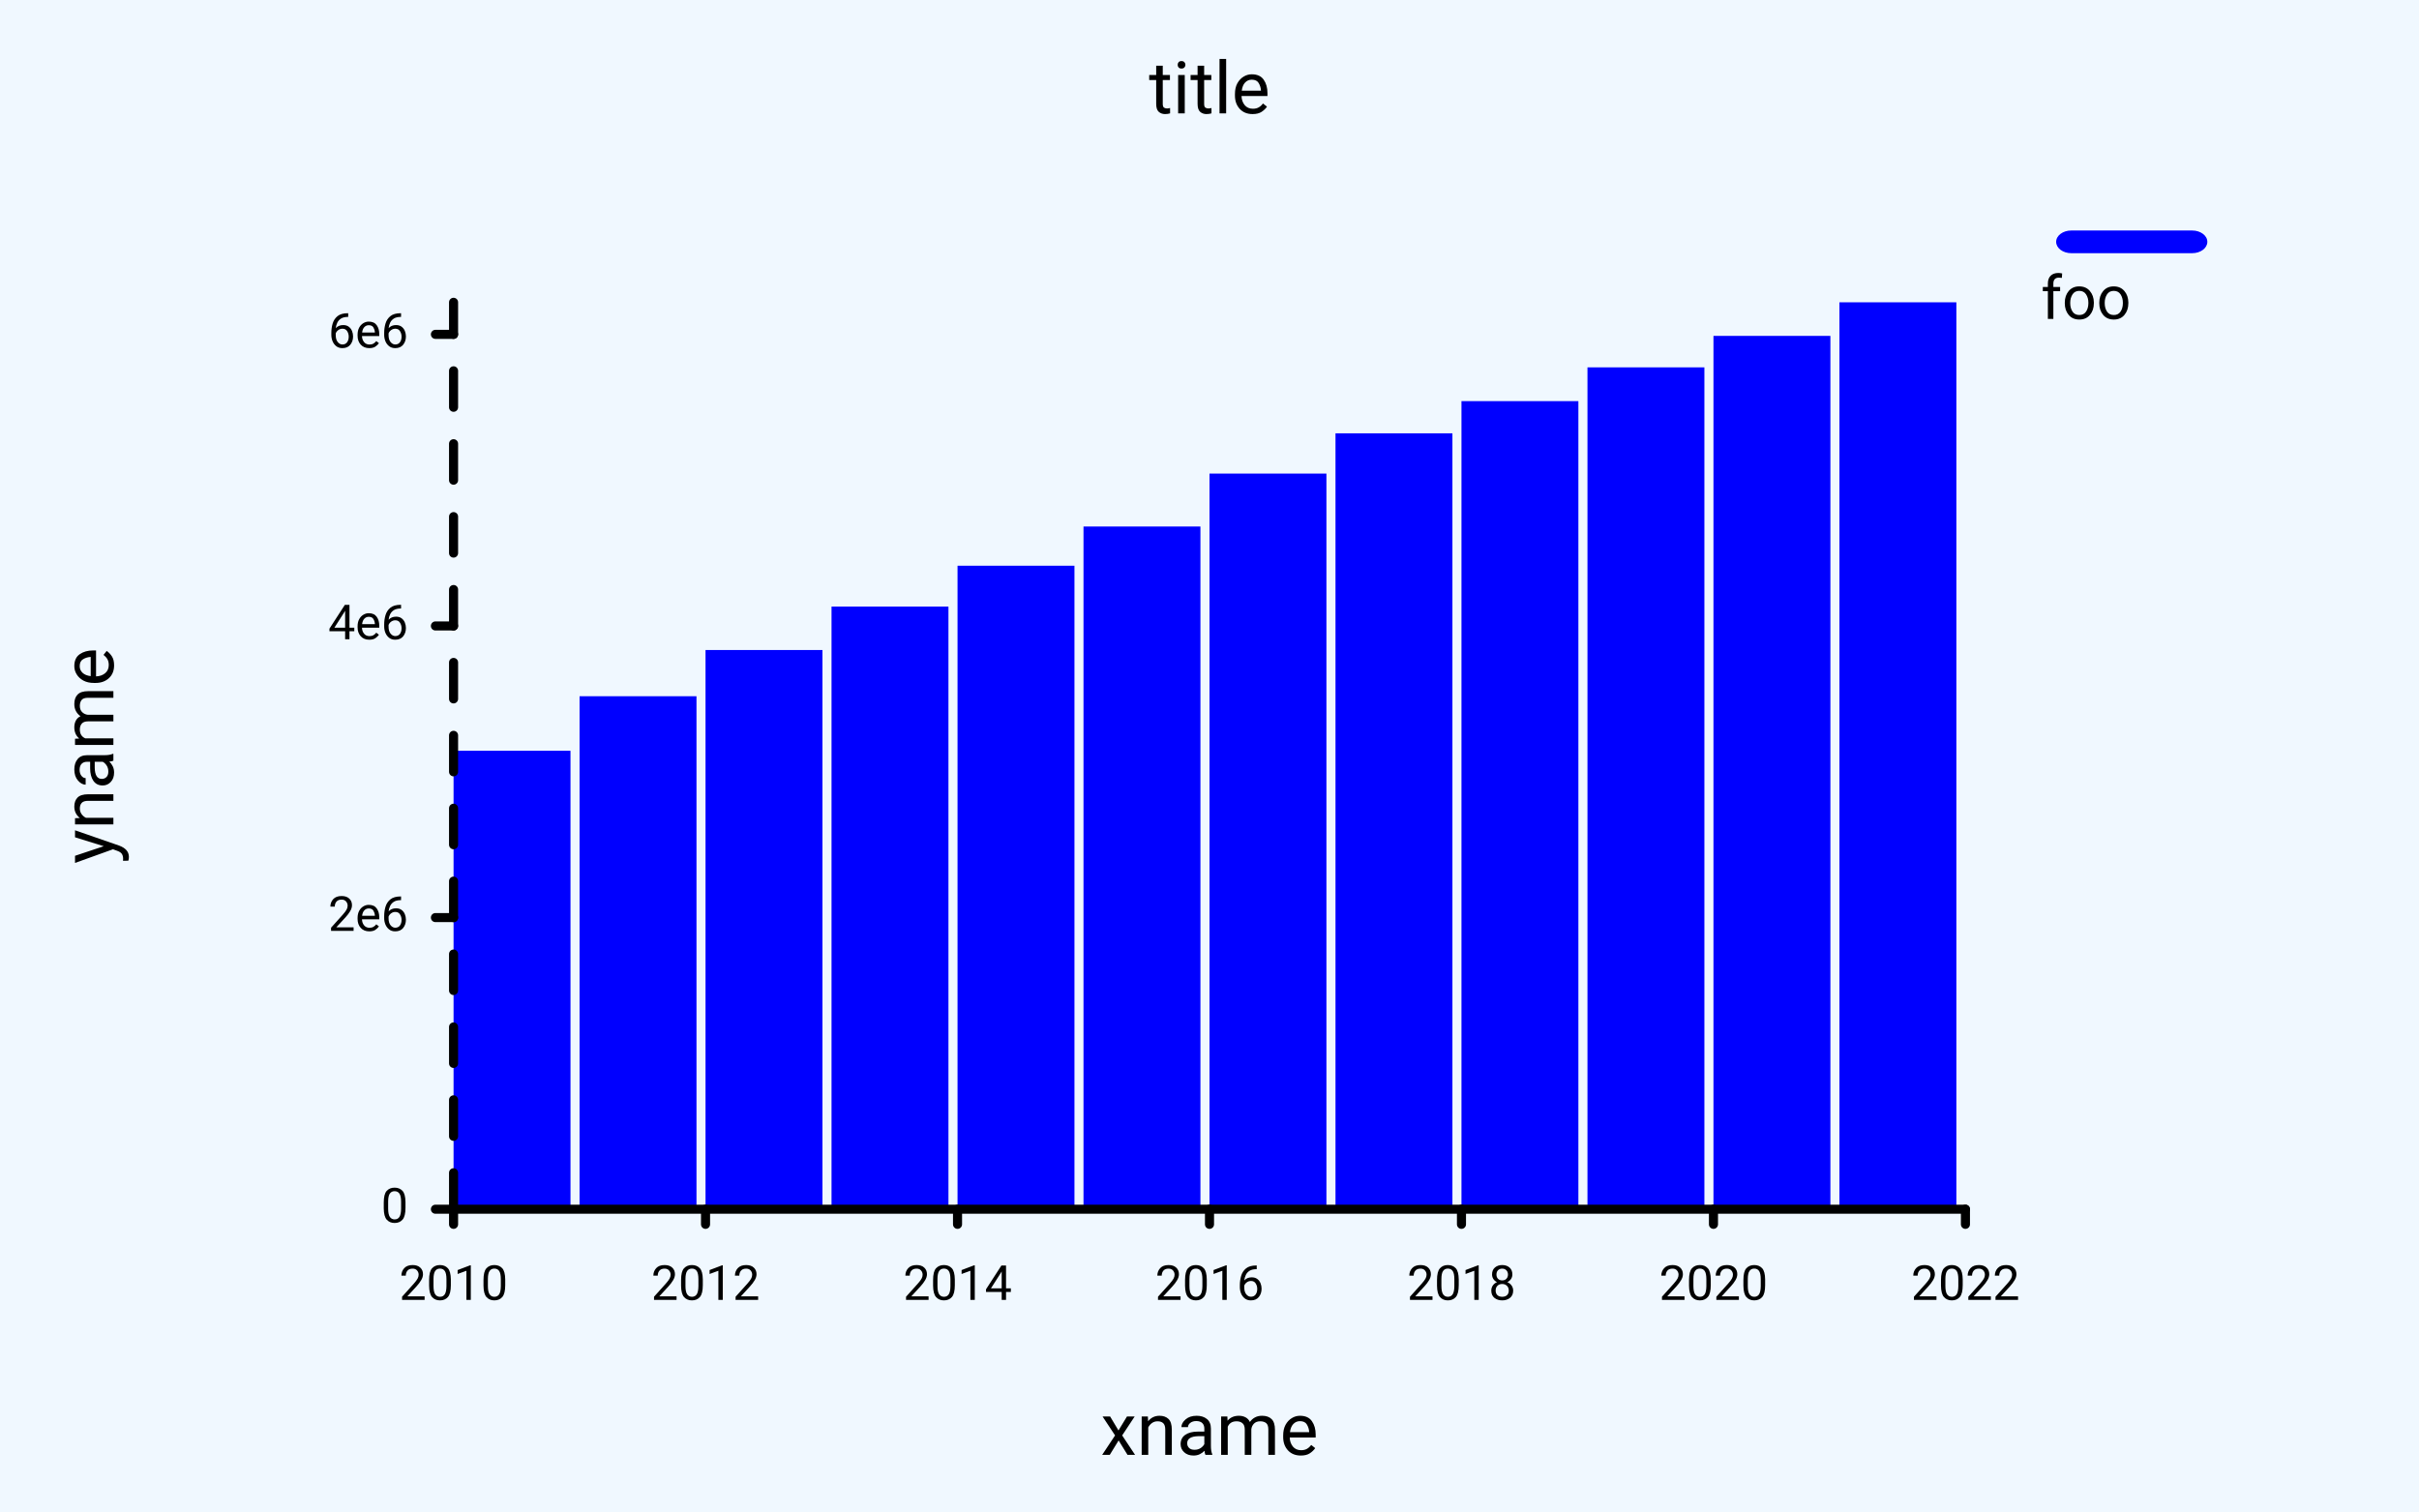
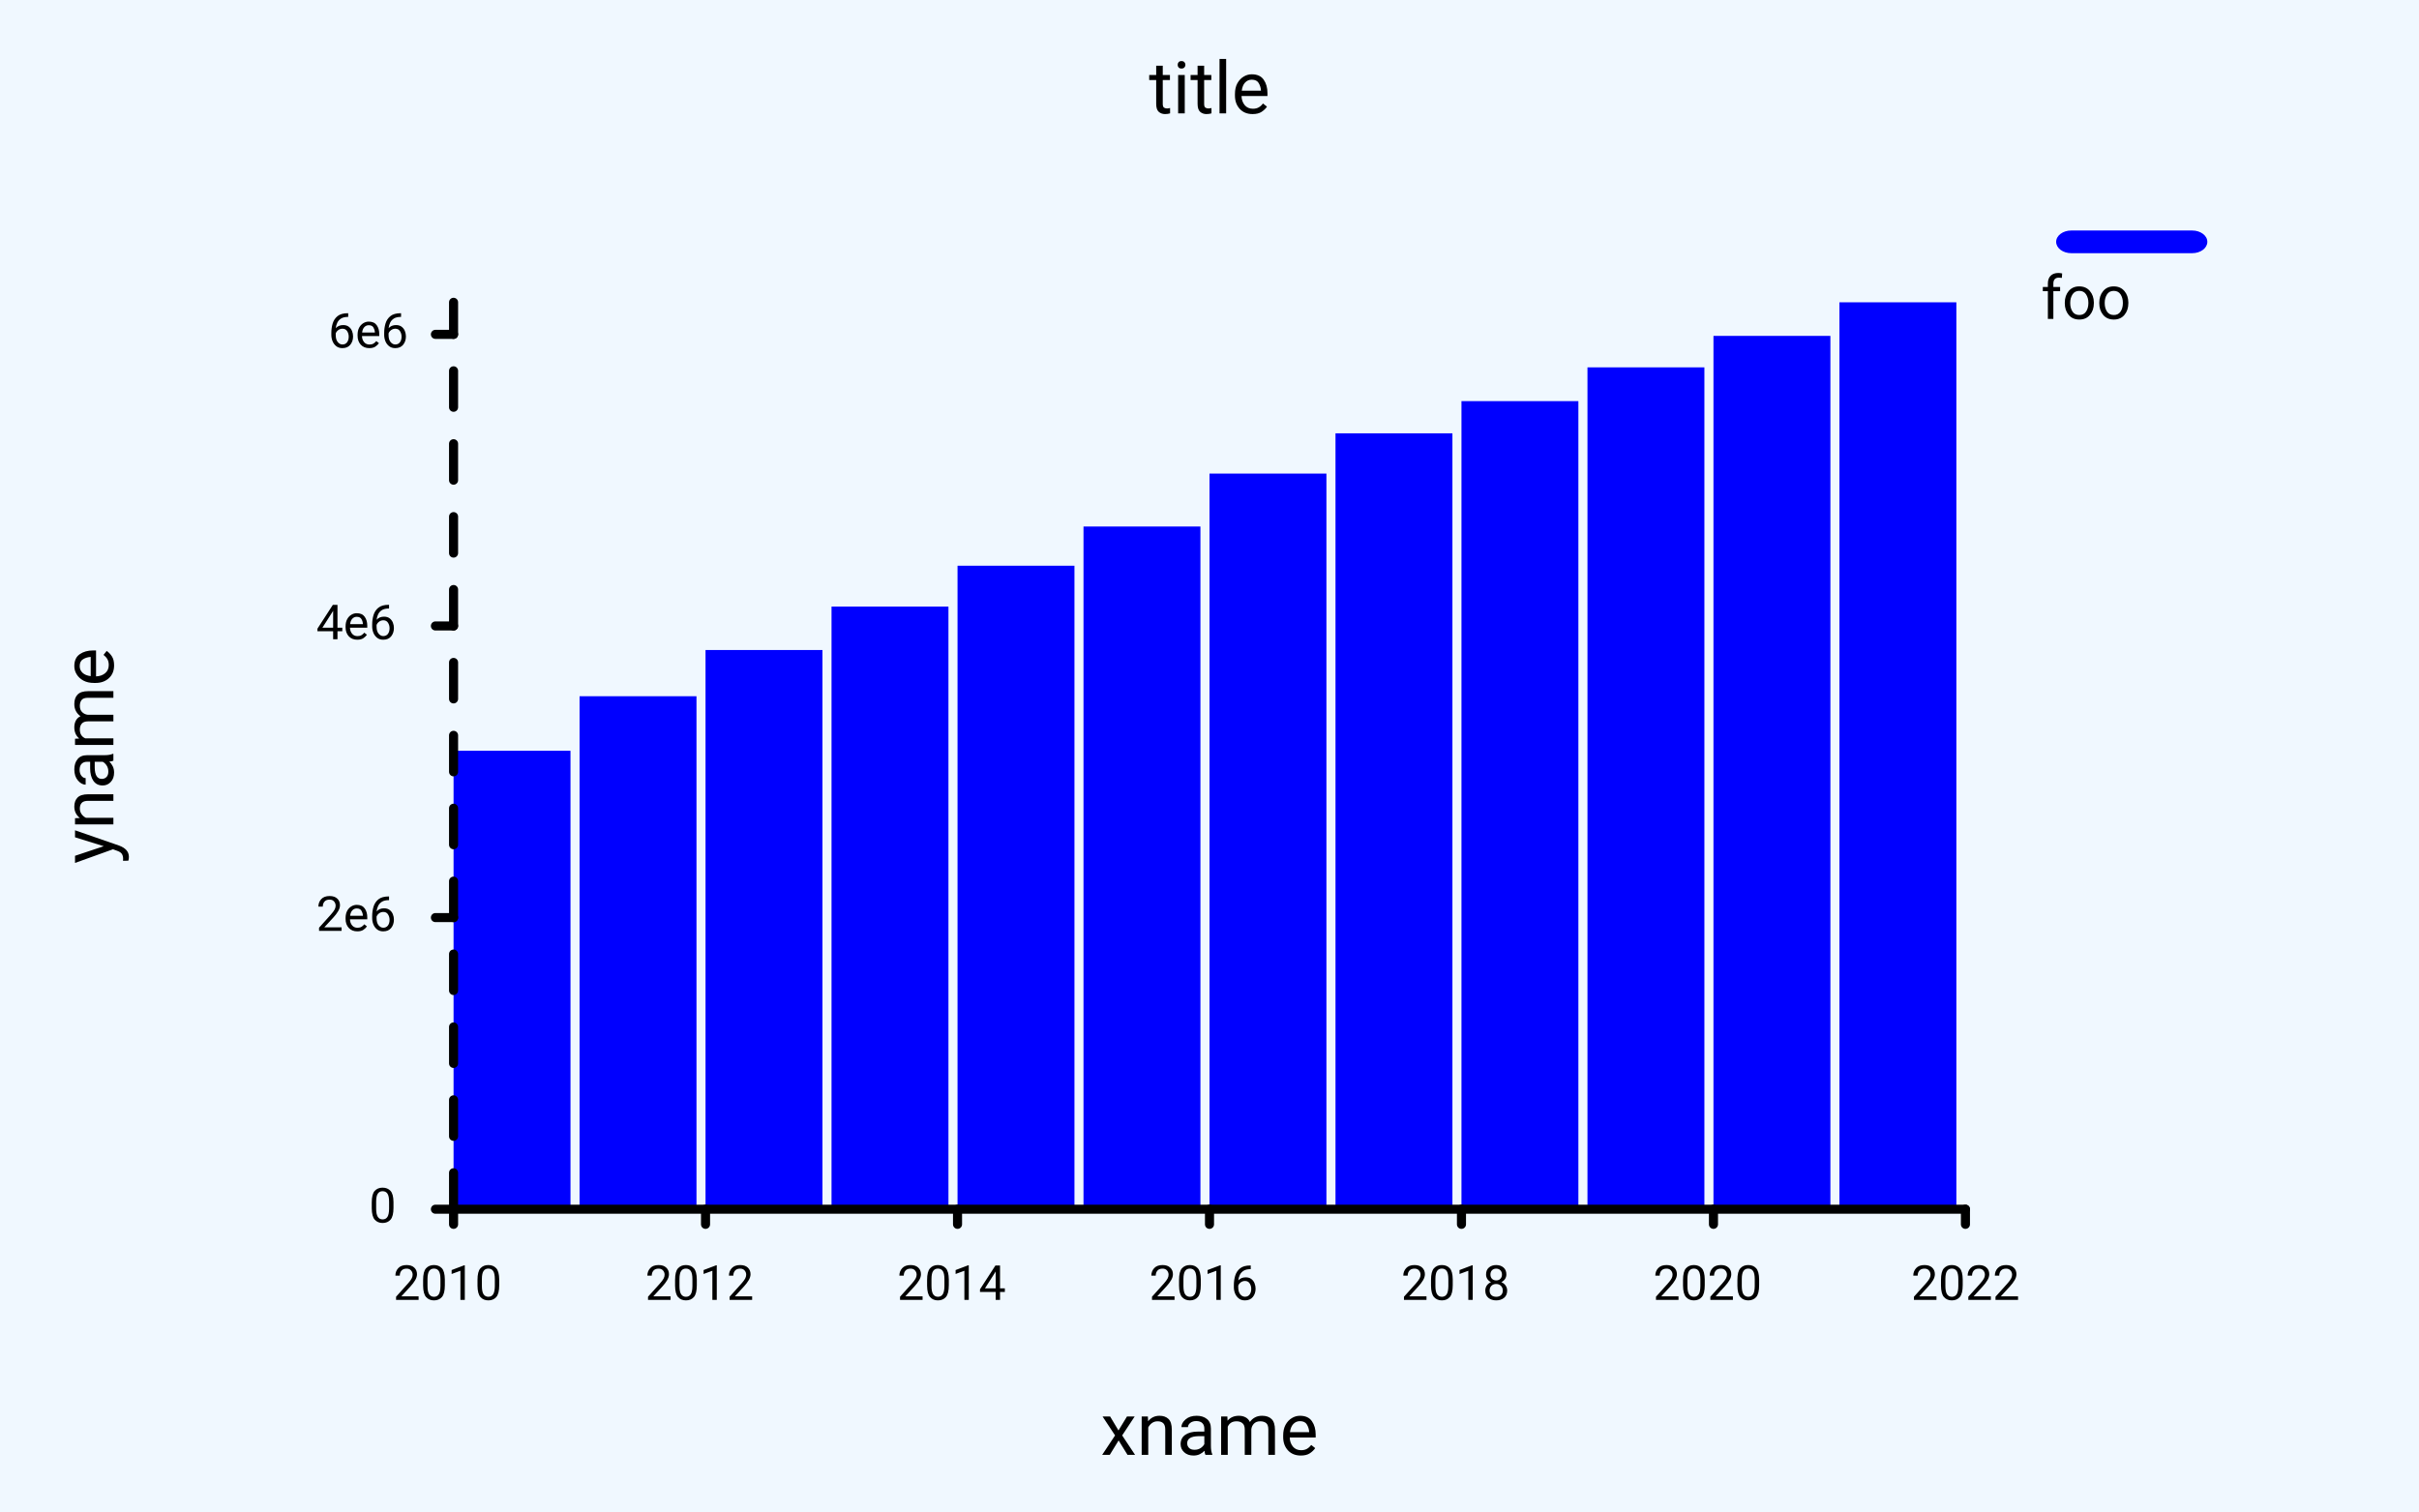
<svg xmlns="http://www.w3.org/2000/svg" class="poloto" width="800" height="500" viewBox="0 0 800 500">
  <style>
.poloto{
  stroke-linecap:round;
  stroke-linejoin:round;
  font-family:Roboto,sans-serif;
  font-size:16px;
}
.poloto_background{fill:AliceBlue;}
.poloto_scatter{stroke-width:7}
.poloto_line{stroke-width:2}
.poloto_text{fill: black;}
.poloto_name{font-size:24px;dominant-baseline:start;text-anchor:middle;}
.poloto_where{dominant-baseline:middle;text-anchor:start}
.poloto_text.poloto_legend{font-size:20px;dominant-baseline:middle;text-anchor:start;}
- .poloto_text.poloto_ticks.poloto_y{dominant-baseline:middle;text-anchor:end}
- .poloto_text.poloto_ticks.poloto_x{dominant-baseline:start;text-anchor:middle}
+ .poloto_text.poloto_ticks.poloto_y{text-anchor:end}
+ .poloto_text.poloto_ticks.poloto_x{text-anchor:middle}
.poloto_imgs.poloto_ticks{stroke: black;stroke-width:3;fill:none;stroke-dasharray:none}
.poloto_grid{stroke:gray;stroke-width:0.5}

.poloto0.poloto_stroke{stroke:blue;}
.poloto1.poloto_stroke{stroke:red;}
.poloto2.poloto_stroke{stroke:green;}
.poloto3.poloto_stroke{stroke:gold;}
.poloto4.poloto_stroke{stroke:aqua;}
.poloto5.poloto_stroke{stroke:lime;}
.poloto6.poloto_stroke{stroke:orange;}
.poloto7.poloto_stroke{stroke:chocolate;}
.poloto0.poloto_fill{fill:blue;}
.poloto1.poloto_fill{fill:red;}
.poloto2.poloto_fill{fill:green;}
.poloto3.poloto_fill{fill:gold;}
.poloto4.poloto_fill{fill:aqua;}
.poloto5.poloto_fill{fill:lime;}
.poloto6.poloto_fill{fill:orange;}
.poloto7.poloto_fill{fill:chocolate;}
	</style>
  <circle r="1e5" class="poloto_background" />
  <g id="poloto_plot0" class="poloto_plot poloto_imgs poloto_histo poloto0 poloto_fill">
    <rect x="150.00" y="248.35" width="38.667" height="151.647" />
    <rect x="191.67" y="230.31" width="38.667" height="169.687" />
    <rect x="233.33" y="215.02" width="38.667" height="184.977" />
    <rect x="275.00" y="200.65" width="38.667" height="199.35" />
    <rect x="316.67" y="187.14" width="38.667" height="212.856" />
    <rect x="358.33" y="174.17" width="38.667" height="225.831" />
    <rect x="400.00" y="156.66" width="38.667" height="243.34" />
    <rect x="441.67" y="143.34" width="38.667" height="256.662" />
    <rect x="483.33" y="132.69" width="38.667" height="267.307" />
    <rect x="525.00" y="121.52" width="38.667" height="278.483" />
    <rect x="566.67" y="111.11" width="38.667" height="288.892" />
    <rect x="608.33" y="100.00" width="38.667" height="300" />
  </g>
  <g class="poloto_legend poloto_imgs poloto_histo poloto0 poloto_fill">
    <rect x="680" y="76.25" width="50" height="7.5" rx="5" ry="5" />
  </g>
-   <text class="poloto_legend poloto_text poloto_histo poloto0" x="675" y="100">foo</text>
+   <text dominant-baseline="middle" class="poloto_legend poloto_text poloto_histo poloto0" x="675" y="100">foo</text>
  <text class="poloto_text poloto_name poloto_title" x="400.00" y="37.50">title</text>
  <text class="poloto_text poloto_name poloto_x" x="400.00" y="481.25">xname</text>
  <text class="poloto_text poloto_name poloto_y" x="37.50" y="250.00" transform="rotate(-90,37.50,250.00)">yname</text>
-   <g class="poloto_text poloto_ticks poloto_y">
-     <text x="135.00" y="400.00">0</text>
-     <text x="135.00" y="303.53">2e6</text>
-     <text x="135.00" y="207.06">4e6</text>
-     <text x="135.00" y="110.60">6e6</text>
-   </g>
+   <text dominant-baseline="middle" class="poloto_text poloto_ticks poloto_y">
+     <tspan x="135.00" y="400.00">0</tspan>
+     <tspan x="135.00" y="303.53">2e6</tspan>
+     <tspan x="135.00" y="207.06">4e6</tspan>
+     <tspan x="135.00" y="110.60">6e6</tspan>
+   </text>
  <g class="poloto_imgs poloto_ticks poloto_y">
    <line x1="150.00" x2="144.00" y1="400.00" y2="400.00" />
    <line x1="150.00" x2="144.00" y1="303.53" y2="303.53" />
    <line x1="150.00" x2="144.00" y1="207.06" y2="207.06" />
    <line x1="150.00" x2="144.00" y1="110.60" y2="110.60" />
  </g>
-   <g class="poloto_text poloto_ticks poloto_x">
-     <text x="150.00" y="430.00">2010</text>
-     <text x="233.33" y="430.00">2012</text>
-     <text x="316.67" y="430.00">2014</text>
-     <text x="400.00" y="430.00">2016</text>
-     <text x="483.33" y="430.00">2018</text>
-     <text x="566.67" y="430.00">2020</text>
-     <text x="650.00" y="430.00">2022</text>
-   </g>
+   <text dominant-baseline="start" class="poloto_text poloto_ticks poloto_x">
+     <tspan x="150.00" y="430.00">2010</tspan>
+     <tspan x="233.33" y="430.00">2012</tspan>
+     <tspan x="316.67" y="430.00">2014</tspan>
+     <tspan x="400.00" y="430.00">2016</tspan>
+     <tspan x="483.33" y="430.00">2018</tspan>
+     <tspan x="566.67" y="430.00">2020</tspan>
+     <tspan x="650.00" y="430.00">2022</tspan>
+   </text>
  <g class="poloto_imgs poloto_ticks poloto_x">
    <line x1="150.00" x2="150.00" y1="400.00" y2="405.00" />
    <line x1="233.33" x2="233.33" y1="400.00" y2="405.00" />
    <line x1="316.67" x2="316.67" y1="400.00" y2="405.00" />
    <line x1="400.00" x2="400.00" y1="400.00" y2="405.00" />
    <line x1="483.33" x2="483.33" y1="400.00" y2="405.00" />
    <line x1="566.67" x2="566.67" y1="400.00" y2="405.00" />
    <line x1="650.00" x2="650.00" y1="400.00" y2="405.00" />
  </g>
  <path class="poloto_imgs poloto_ticks poloto_x" d=" M 150.00 400.00 L 650.00 400.00" />
  <path class="poloto_imgs poloto_ticks poloto_y" style="stroke-dasharray:12.058;stroke-dashoffset:-0;" d=" M 150.00 400.00 L 150.00 100.00" />
</svg>
